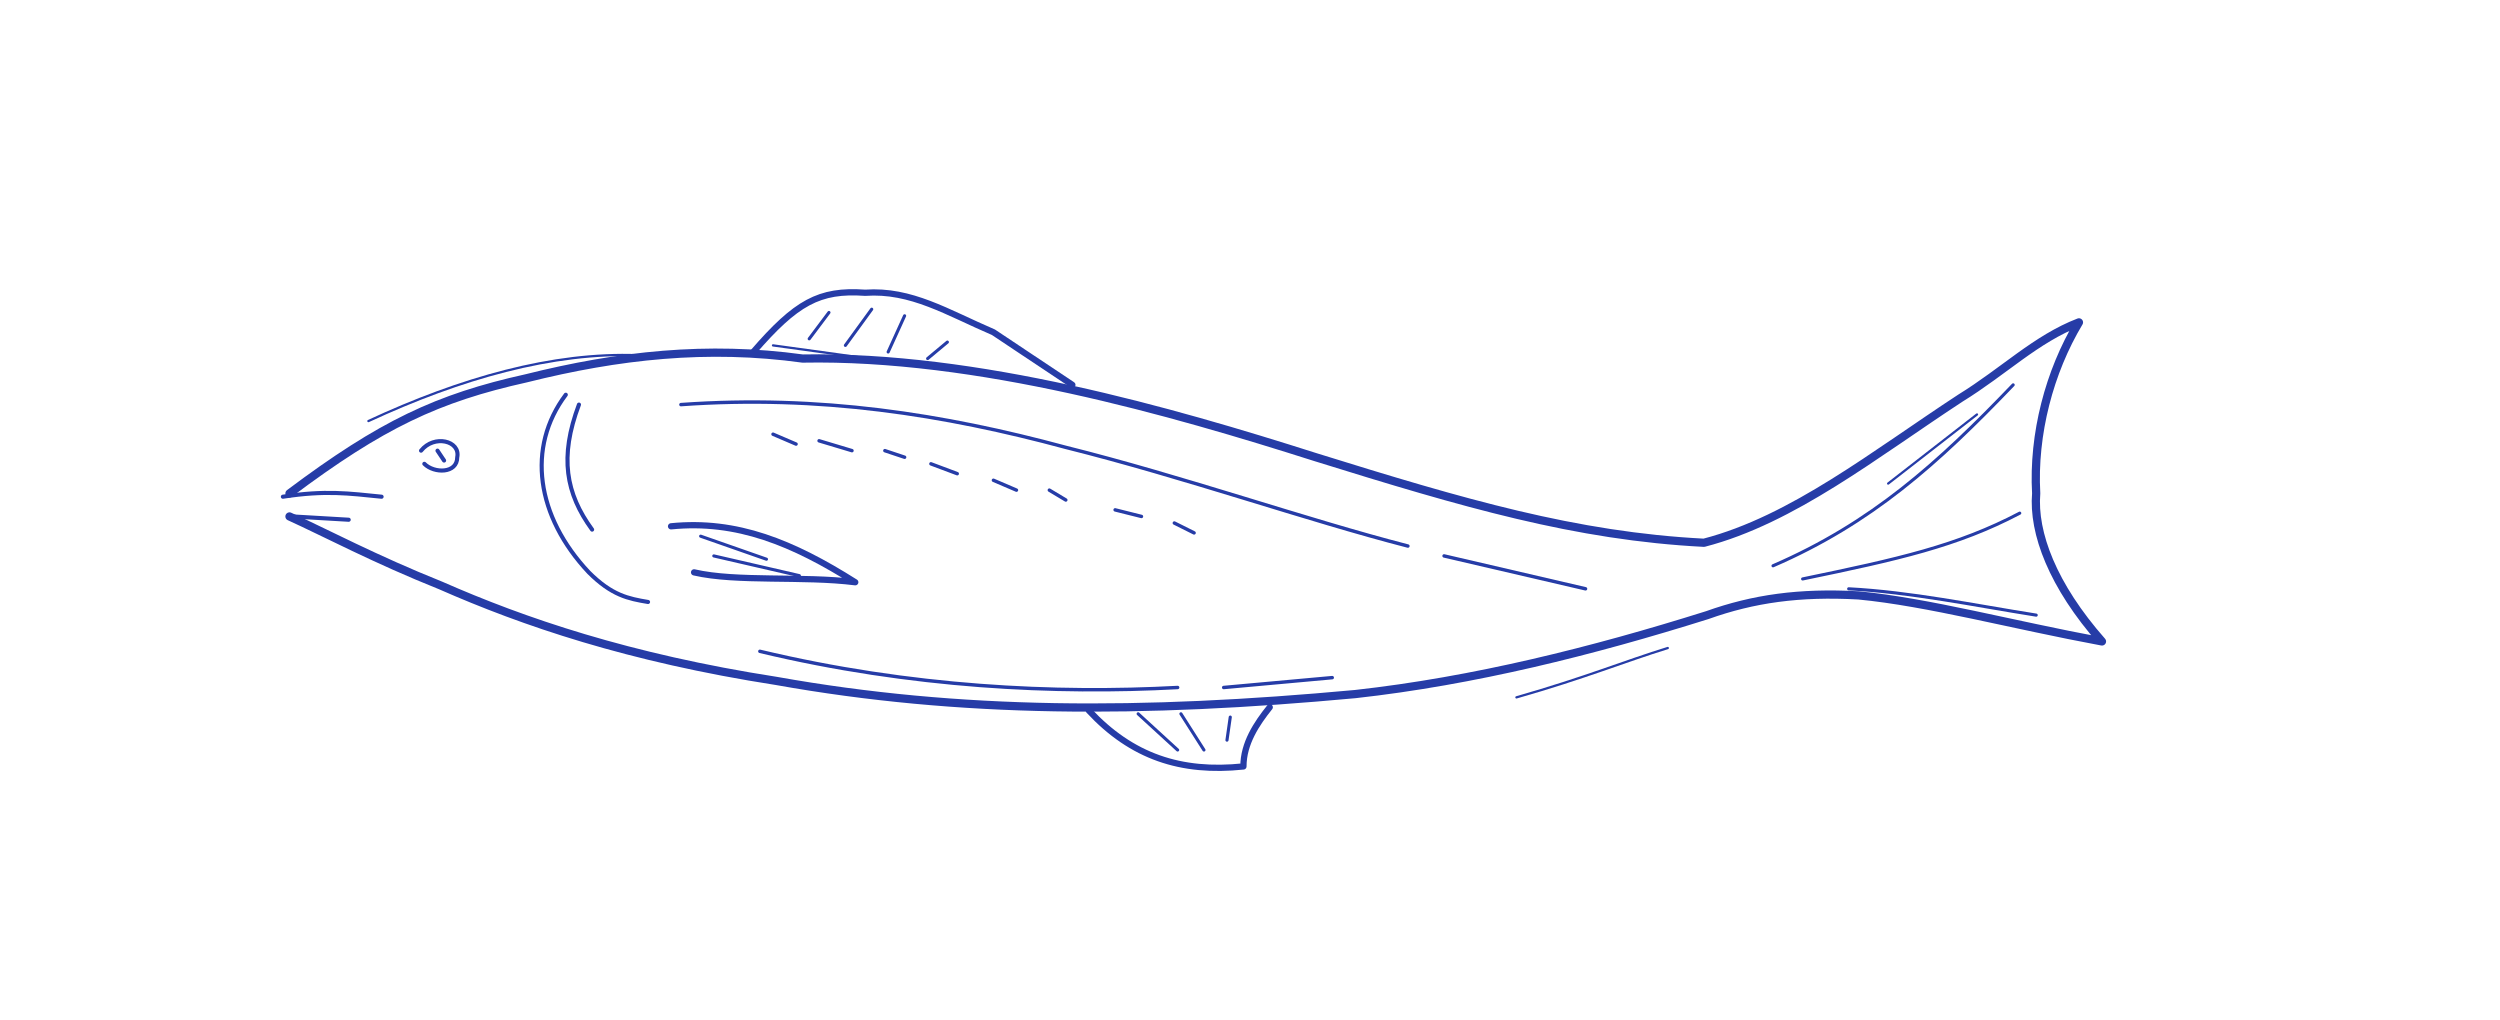
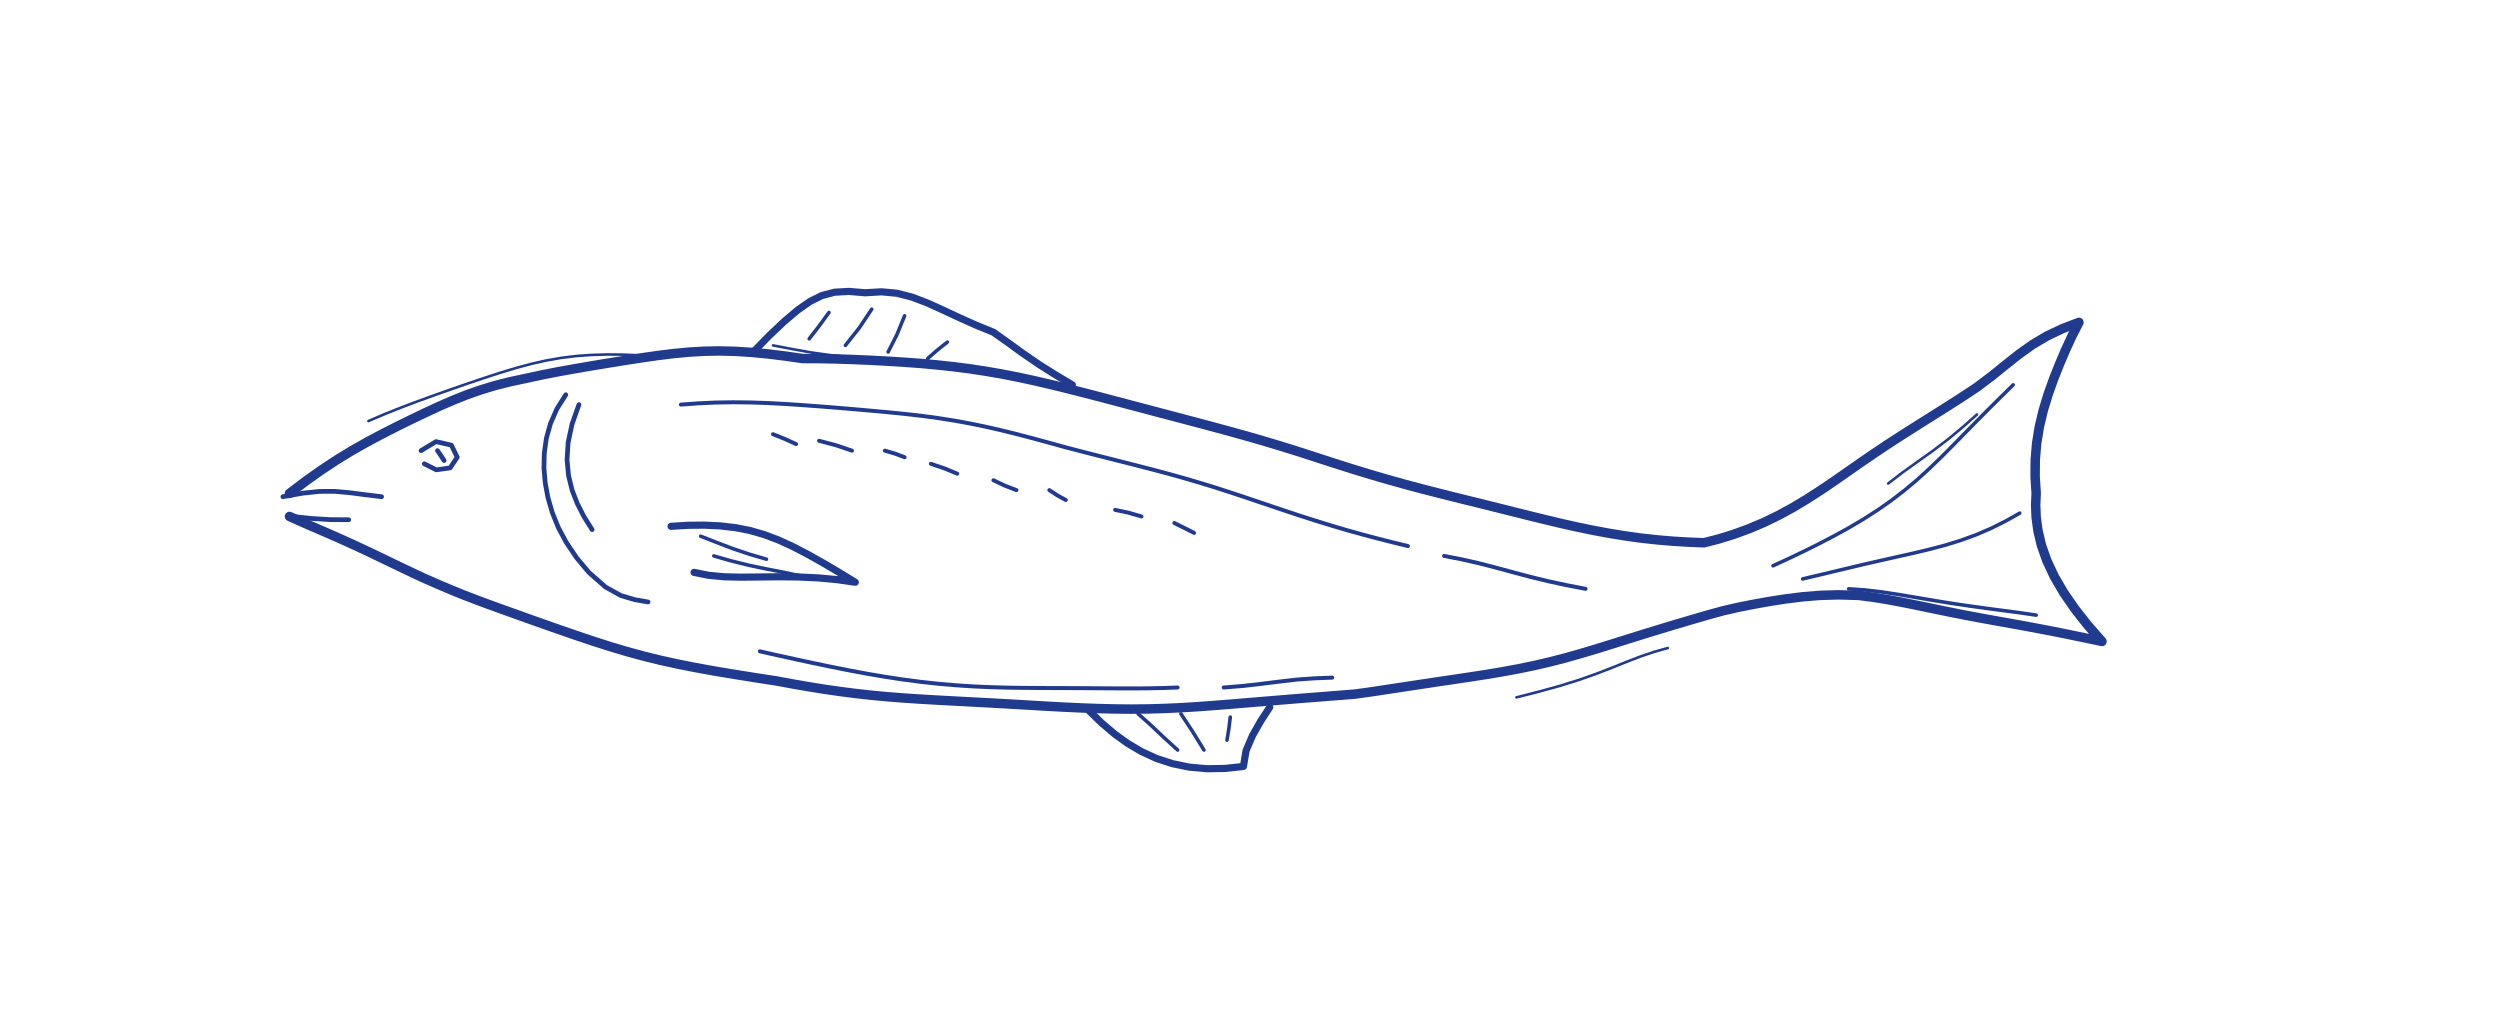
- <svg xmlns="http://www.w3.org/2000/svg" viewBox="0 0 760 310" fill="none" stroke="#263ca7" stroke-linecap="round" stroke-linejoin="round">
-   <path stroke-width="2.5" d="M88 150C116 129 133 121 160 115C188 108 215 105 244 109C297 108 356 125 400 139C445 153 479 163 518 165C545 158 570 138 596 121C609 113 619 103 632 98C623 113 618 132 619 150C618 162 624 178 639 195C612 190 586 183 565 181C547 180 533 182 519 187C484 198 448 207 412 211C347 217 292 217 236 207C191 200 159 189 134 178C114 170 99 162 88 157" />
-   <path stroke-width="1.25" d="M86 151C99 149 106 150 116 151M89 157L106 158M128 137C132 132 140 134 139 139C139 144 132 144 129 141M133 137l2 3M172 120C160 136 163 157 179 174C186 181 191 182 197 183M176 123C170 139 172 150 180 161" />
-   <path stroke-width="1.9" d="M229 107C242 92 249 88 263 89C277 88 288 95 302 101L326 117M331 216C344 230 359 235 378 233C378 226 382 220 386 215M204 160C224 158 241 165 260 177C244 175 224 177 211 174" />
-   <path stroke-width=".95" d="M246 103L252 95M257 105L265 94M270 107L275 96M282 109L288 104M346 217L358 228M359 217L366 228M374 218L373 225M213 163L233 170M217 169L243 175M539 172C569 159 589 141 612 117M548 176C577 170 595 166 614 156M562 179C581 180 600 184 619 187" />
-   <path stroke-width="1.05" d="M207 123C249 120 287 126 324 136C360 145 397 158 428 166M439 169L482 179M231 198C277 209 321 211 358 209M372 209L405 206M235 132l7 3M249 134l10 3M269 137l6 2M283 141l8 3M302 146l7 3M319 149l5 3M339 155l8 2M357 159l6 3" />
-   <path stroke-width=".7" d="M112 128C140 115 168 107 194 108M235 105L264 109M461 212C482 206 494 201 507 197M574 147L601 126" />
+ <svg xmlns="http://www.w3.org/2000/svg" viewBox="0 0 760 310" fill="none" stroke="#203a8e" stroke-linecap="round" stroke-linejoin="round">
+   <path stroke-width="2.88" d="M88.00 150.00 L92.98 146.23 L97.78 142.83 L102.45 139.75 L107.05 136.95 L111.61 134.37 L116.12 131.97 L120.57 129.70 L124.94 127.55 L129.22 125.50 L133.43 123.55 L137.58 121.74 L141.75 120.07 L146.00 118.57 L150.41 117.23 L155.06 116.05 L160.00 115.00 L164.90 113.94 L169.87 112.97 L174.90 112.07 L179.97 111.20 L185.03 110.36 L190.06 109.55 L195.01 108.79 L199.87 108.09 L204.64 107.50 L209.36 107.05 L214.07 106.77 L218.81 106.69 L223.63 106.81 L228.56 107.13 L233.61 107.61 L238.77 108.25 L244.00 109.00 L249.02 109.02 L254.11 109.12 L259.25 109.29 L264.40 109.51 L269.55 109.78 L274.66 110.10 L279.73 110.47 L284.75 110.93 L289.72 111.46 L294.66 112.09 L299.59 112.84 L304.53 113.69 L309.50 114.66 L314.52 115.75 L319.60 116.93 L324.73 118.19 L329.91 119.51 L335.11 120.86 L340.29 122.23 L345.43 123.59 L350.50 124.93 L355.47 126.24 L360.32 127.52 L365.04 128.77 L369.66 130.01 L374.16 131.23 L378.59 132.46 L382.95 133.71 L387.27 134.99 L391.55 136.30 L395.79 137.64 L400.00 139.00 L405.60 140.82 L411.15 142.58 L416.63 144.25 L422.02 145.82 L427.29 147.29 L432.43 148.66 L437.43 149.94 L442.28 151.16 L447.01 152.33 L451.64 153.47 L456.21 154.61 L460.77 155.75 L465.36 156.90 L469.99 158.03 L474.70 159.15 L479.47 160.22 L484.30 161.22 L489.16 162.12 L494.02 162.91 L498.87 163.58 L503.69 164.11 L508.47 164.52 L513.23 164.81 L518.00 165.00 L522.52 163.84 L527.07 162.43 L531.64 160.76 L536.19 158.84 L540.68 156.66 L545.07 154.27 L549.35 151.70 L553.53 149.01 L557.63 146.22 L561.68 143.40 L565.74 140.57 L569.85 137.76 L574.04 134.96 L578.33 132.19 L582.69 129.42 L587.12 126.63 L591.57 123.83 L596.00 121.00 L600.95 117.73 L605.52 114.29 L609.76 110.86 L613.84 107.63 L617.96 104.70 L622.31 102.13 L626.98 99.91 L632.00 98.00 L629.86 102.20 L627.89 106.47 L626.04 110.81 L624.28 115.26 L622.64 119.85 L621.19 124.60 L620.00 129.53 L619.16 134.60 L618.72 139.75 L618.68 144.91 L619.00 150.00 L618.84 153.49 L618.99 157.28 L619.55 161.38 L620.60 165.79 L622.25 170.46 L624.52 175.31 L627.41 180.25 L630.83 185.19 L634.71 190.11 L639.00 195.00 L633.52 193.85 L628.01 192.71 L622.53 191.62 L617.13 190.60 L611.87 189.64 L606.76 188.73 L601.83 187.83 L597.04 186.93 L592.35 186.00 L587.73 185.05 L583.12 184.09 L578.53 183.16 L573.95 182.30 L569.42 181.56 L565.00 181.00 L558.89 180.83 L553.15 181.00 L547.79 181.45 L542.78 182.08 L538.01 182.82 L533.35 183.65 L528.67 184.57 L523.88 185.66 L519.00 187.00 L514.13 188.42 L509.23 189.87 L504.32 191.35 L499.44 192.85 L494.61 194.36 L489.85 195.85 L485.15 197.31 L480.50 198.70 L475.86 200.01 L471.20 201.21 L466.50 202.31 L461.71 203.30 L456.83 204.20 L451.87 205.03 L446.83 205.81 L441.76 206.57 L436.67 207.32 L431.62 208.08 L426.62 208.84 L421.69 209.59 L416.82 210.32 L412.00 211.00 L406.42 211.44 L400.85 211.88 L395.31 212.31 L389.83 212.76 L384.41 213.21 L379.08 213.65 L373.85 214.09 L368.70 214.49 L363.65 214.86 L358.65 215.16 L353.70 215.38 L348.76 215.52 L343.80 215.57 L338.81 215.52 L333.77 215.40 L328.68 215.21 L323.54 214.97 L318.38 214.69 L313.22 214.39 L308.08 214.09 L303.00 213.80 L297.99 213.53 L293.06 213.27 L288.22 213.01 L283.46 212.75 L278.76 212.47 L274.09 212.15 L269.44 211.78 L264.78 211.34 L260.08 210.82 L255.34 210.21 L250.55 209.52 L245.72 208.74 L240.86 207.90 L236.00 207.00 L229.55 206.01 L223.32 205.01 L217.31 204.01 L211.55 202.97 L206.01 201.87 L200.68 200.70 L195.52 199.43 L190.49 198.05 L185.54 196.58 L180.66 195.02 L175.82 193.40 L171.03 191.75 L166.31 190.10 L161.70 188.47 L157.23 186.87 L152.93 185.33 L148.81 183.84 L144.88 182.38 L141.12 180.94 L137.51 179.48 L134.00 178.00 L128.36 175.53 L122.93 172.97 L117.64 170.42 L112.50 167.95 L107.56 165.64 L102.91 163.54 L98.61 161.66 L94.71 159.98 L91.20 158.44 L88.00 157.00" />
+   <path stroke-width="1.44" d="M86.00 151.00 L92.01 149.93 L97.12 149.39 L101.72 149.37 L106.21 149.77 L110.91 150.38 L116.00 151.00 M89.00 157.00 L94.57 157.61 L100.34 157.96 L106.00 158.00 M128.00 137.00 L132.52 134.25 L137.21 135.32 L139.00 139.00 L136.84 142.24 L132.65 142.83 L129.00 141.00 M133.00 137.00 L134.06 138.55 L135.00 140.00 M172.00 120.00 L169.30 124.29 L167.35 128.74 L166.09 133.27 L165.46 137.81 L165.36 142.33 L165.75 146.82 L166.58 151.30 L167.89 155.80 L169.72 160.35 L172.16 164.92 L175.24 169.49 L179.00 174.00 L184.09 178.47 L188.71 181.03 L192.92 182.29 L197.00 183.00 M176.00 123.00 L173.90 128.95 L172.70 134.57 L172.38 139.80 L172.84 144.62 L173.93 149.04 L175.53 153.15 L177.54 157.08 L180.00 161.00" />
+   <path stroke-width="2.18" d="M229.00 107.00 L233.89 101.98 L238.36 97.76 L242.43 94.31 L246.21 91.66 L249.89 89.83 L253.73 88.83 L258.03 88.59 L263.00 89.00 L268.03 88.71 L272.71 89.16 L277.22 90.31 L281.77 92.04 L286.51 94.18 L291.48 96.50 L296.67 98.83 L302.00 101.00 L306.46 104.17 L311.08 107.51 L315.97 110.87 L321.03 114.05 L326.00 117.00 M331.00 216.00 L334.84 219.73 L338.71 223.03 L342.72 225.94 L346.97 228.46 L351.54 230.56 L356.44 232.16 L361.61 233.22 L366.97 233.70 L372.45 233.60 L378.00 233.00 L378.80 228.21 L380.77 223.59 L383.31 219.12 L386.00 215.00 M204.00 160.00 L209.13 159.69 L214.13 159.64 L218.94 159.87 L223.55 160.40 L228.00 161.27 L232.35 162.53 L236.68 164.17 L241.08 166.19 L245.60 168.54 L250.28 171.17 L255.09 174.01 L260.00 177.00 L254.57 176.22 L248.77 175.68 L242.74 175.40 L236.69 175.34 L230.82 175.40 L225.28 175.46 L220.13 175.34 L215.38 174.89 L211.00 174.00" />
+   <path stroke-width="1.09" d="M246.00 103.00 L249.17 98.90 L252.00 95.00 M257.00 105.00 L261.25 99.63 L265.00 94.00 M270.00 107.00 L272.72 101.61 L275.00 96.00 M282.00 109.00 L284.84 106.51 L288.00 104.00 M346.00 217.00 L349.84 220.43 L353.77 224.15 L358.00 228.00 M359.00 217.00 L362.45 222.24 L366.00 228.00 M374.00 218.00 L373.56 221.63 L373.00 225.00 M213.00 163.00 L217.72 164.85 L222.69 166.75 L227.86 168.49 L233.00 170.00 M217.00 169.00 L222.28 170.51 L227.69 171.85 L233.01 172.96 L238.10 173.95 L243.00 175.00 M539.00 172.00 L543.78 169.80 L548.42 167.58 L552.97 165.31 L557.46 162.97 L561.91 160.53 L566.29 157.94 L570.59 155.20 L574.78 152.28 L578.82 149.18 L582.71 145.93 L586.44 142.54 L590.06 139.05 L593.60 135.49 L597.13 131.88 L600.70 128.24 L604.35 124.56 L608.12 120.82 L612.00 117.00 M548.00 176.00 L554.46 174.47 L560.47 173.03 L566.08 171.69 L571.42 170.47 L576.56 169.31 L581.60 168.18 L586.56 167.00 L591.45 165.70 L596.24 164.22 L600.90 162.51 L605.40 160.56 L609.75 158.38 L614.00 156.00 M562.00 179.00 L566.97 179.35 L571.99 179.94 L577.13 180.72 L582.40 181.61 L587.78 182.52 L593.20 183.40 L598.59 184.20 L603.86 184.93 L609.00 185.61 L614.03 186.28 L619.00 187.00" />
+   <path stroke-width="1.21" d="M207.00 123.00 L212.36 122.61 L217.67 122.37 L222.94 122.29 L228.23 122.35 L233.54 122.53 L238.90 122.82 L244.28 123.18 L249.67 123.58 L255.03 124.01 L260.34 124.46 L265.55 124.92 L270.65 125.39 L275.63 125.90 L280.50 126.46 L285.29 127.11 L290.04 127.86 L294.78 128.72 L299.54 129.70 L304.35 130.80 L309.21 132.00 L314.13 133.29 L319.07 134.63 L324.00 136.00 L329.25 137.36 L334.53 138.71 L339.78 140.04 L344.99 141.36 L350.11 142.68 L355.14 144.02 L360.10 145.40 L364.99 146.84 L369.87 148.34 L374.75 149.93 L379.68 151.57 L384.66 153.25 L389.69 154.95 L394.74 156.63 L399.79 158.25 L404.79 159.79 L409.70 161.24 L414.49 162.57 L419.13 163.80 L423.63 164.94 L428.00 166.00 M439.00 169.00 L444.20 170.01 L449.31 171.16 L454.45 172.48 L459.75 173.92 L465.25 175.38 L470.88 176.74 L476.51 177.95 L482.00 179.00 M231.00 198.00 L236.43 199.23 L241.82 200.41 L247.19 201.57 L252.58 202.69 L258.00 203.77 L263.46 204.79 L268.96 205.73 L274.48 206.57 L279.98 207.29 L285.43 207.88 L290.79 208.34 L296.05 208.68 L301.17 208.90 L306.16 209.04 L311.04 209.11 L315.83 209.15 L320.56 209.17 L325.26 209.18 L329.96 209.21 L334.67 209.24 L339.39 209.27 L344.11 209.28 L348.81 209.25 L353.45 209.16 L358.00 209.00 M372.00 209.00 L377.83 208.53 L383.55 207.88 L389.02 207.19 L394.31 206.59 L399.57 206.21 L405.00 206.00 M235.00 132.00 L238.64 133.46 L242.00 135.00 M249.00 134.00 L254.15 135.36 L259.00 137.00 M269.00 137.00 L272.07 137.90 L275.00 139.00 M283.00 141.00 L287.14 142.40 L291.00 144.00 M302.00 146.00 L305.50 147.65 L309.00 149.00 M319.00 149.00 L321.44 150.60 L324.00 152.00 M339.00 155.00 L342.97 155.84 L347.00 157.00 M357.00 159.00 L360.13 160.54 L363.00 162.00" />
+   <path stroke-width="0.80" d="M112.00 128.00 L116.92 125.89 L121.92 123.90 L126.99 121.98 L132.09 120.13 L137.18 118.33 L142.22 116.58 L147.16 114.91 L151.99 113.34 L156.71 111.91 L161.34 110.66 L165.92 109.62 L170.50 108.81 L175.11 108.24 L179.78 107.90 L184.50 107.76 L189.26 107.80 L194.00 108.00 M235.00 105.00 L240.61 106.07 L246.48 107.13 L252.48 107.96 L258.37 108.53 L264.00 109.00 M461.00 212.00 L467.79 210.27 L474.11 208.53 L479.95 206.71 L485.28 204.83 L490.10 202.96 L494.52 201.18 L498.68 199.58 L502.78 198.19 L507.00 197.00 M574.00 147.00 L578.25 143.72 L582.74 140.50 L587.43 137.16 L592.15 133.59 L596.70 129.82 L601.00 126.00" />
</svg>
